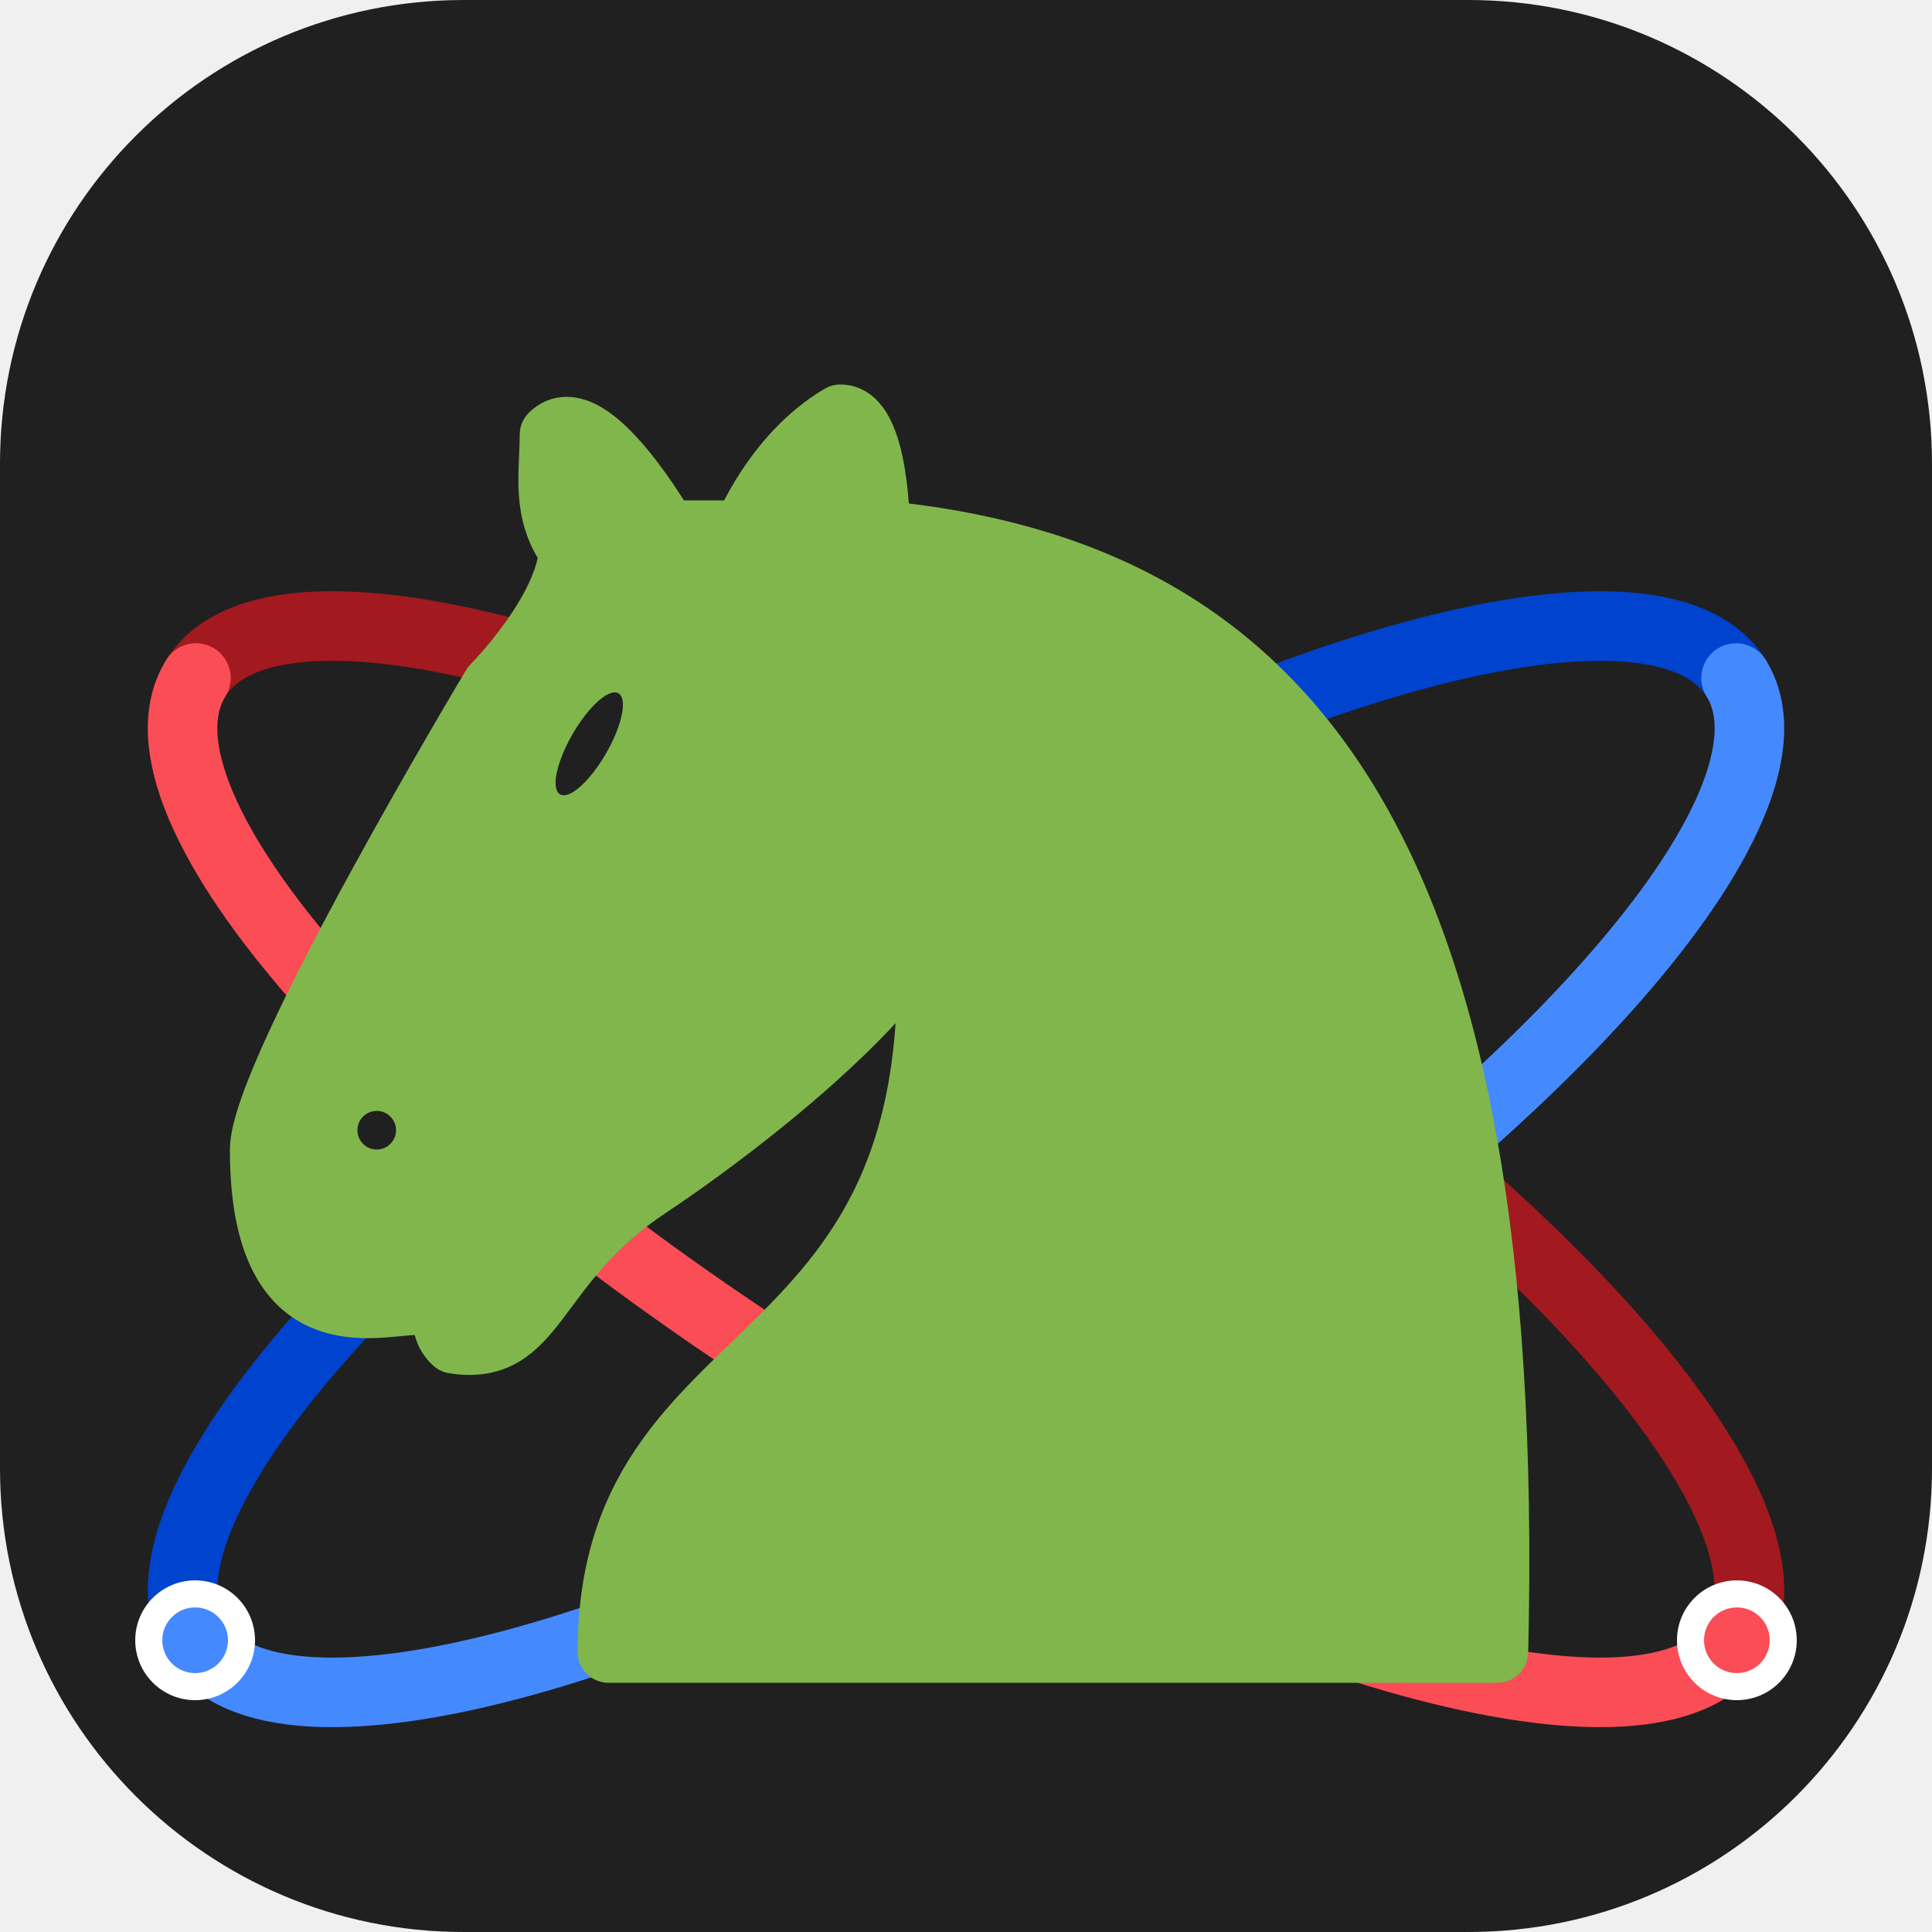
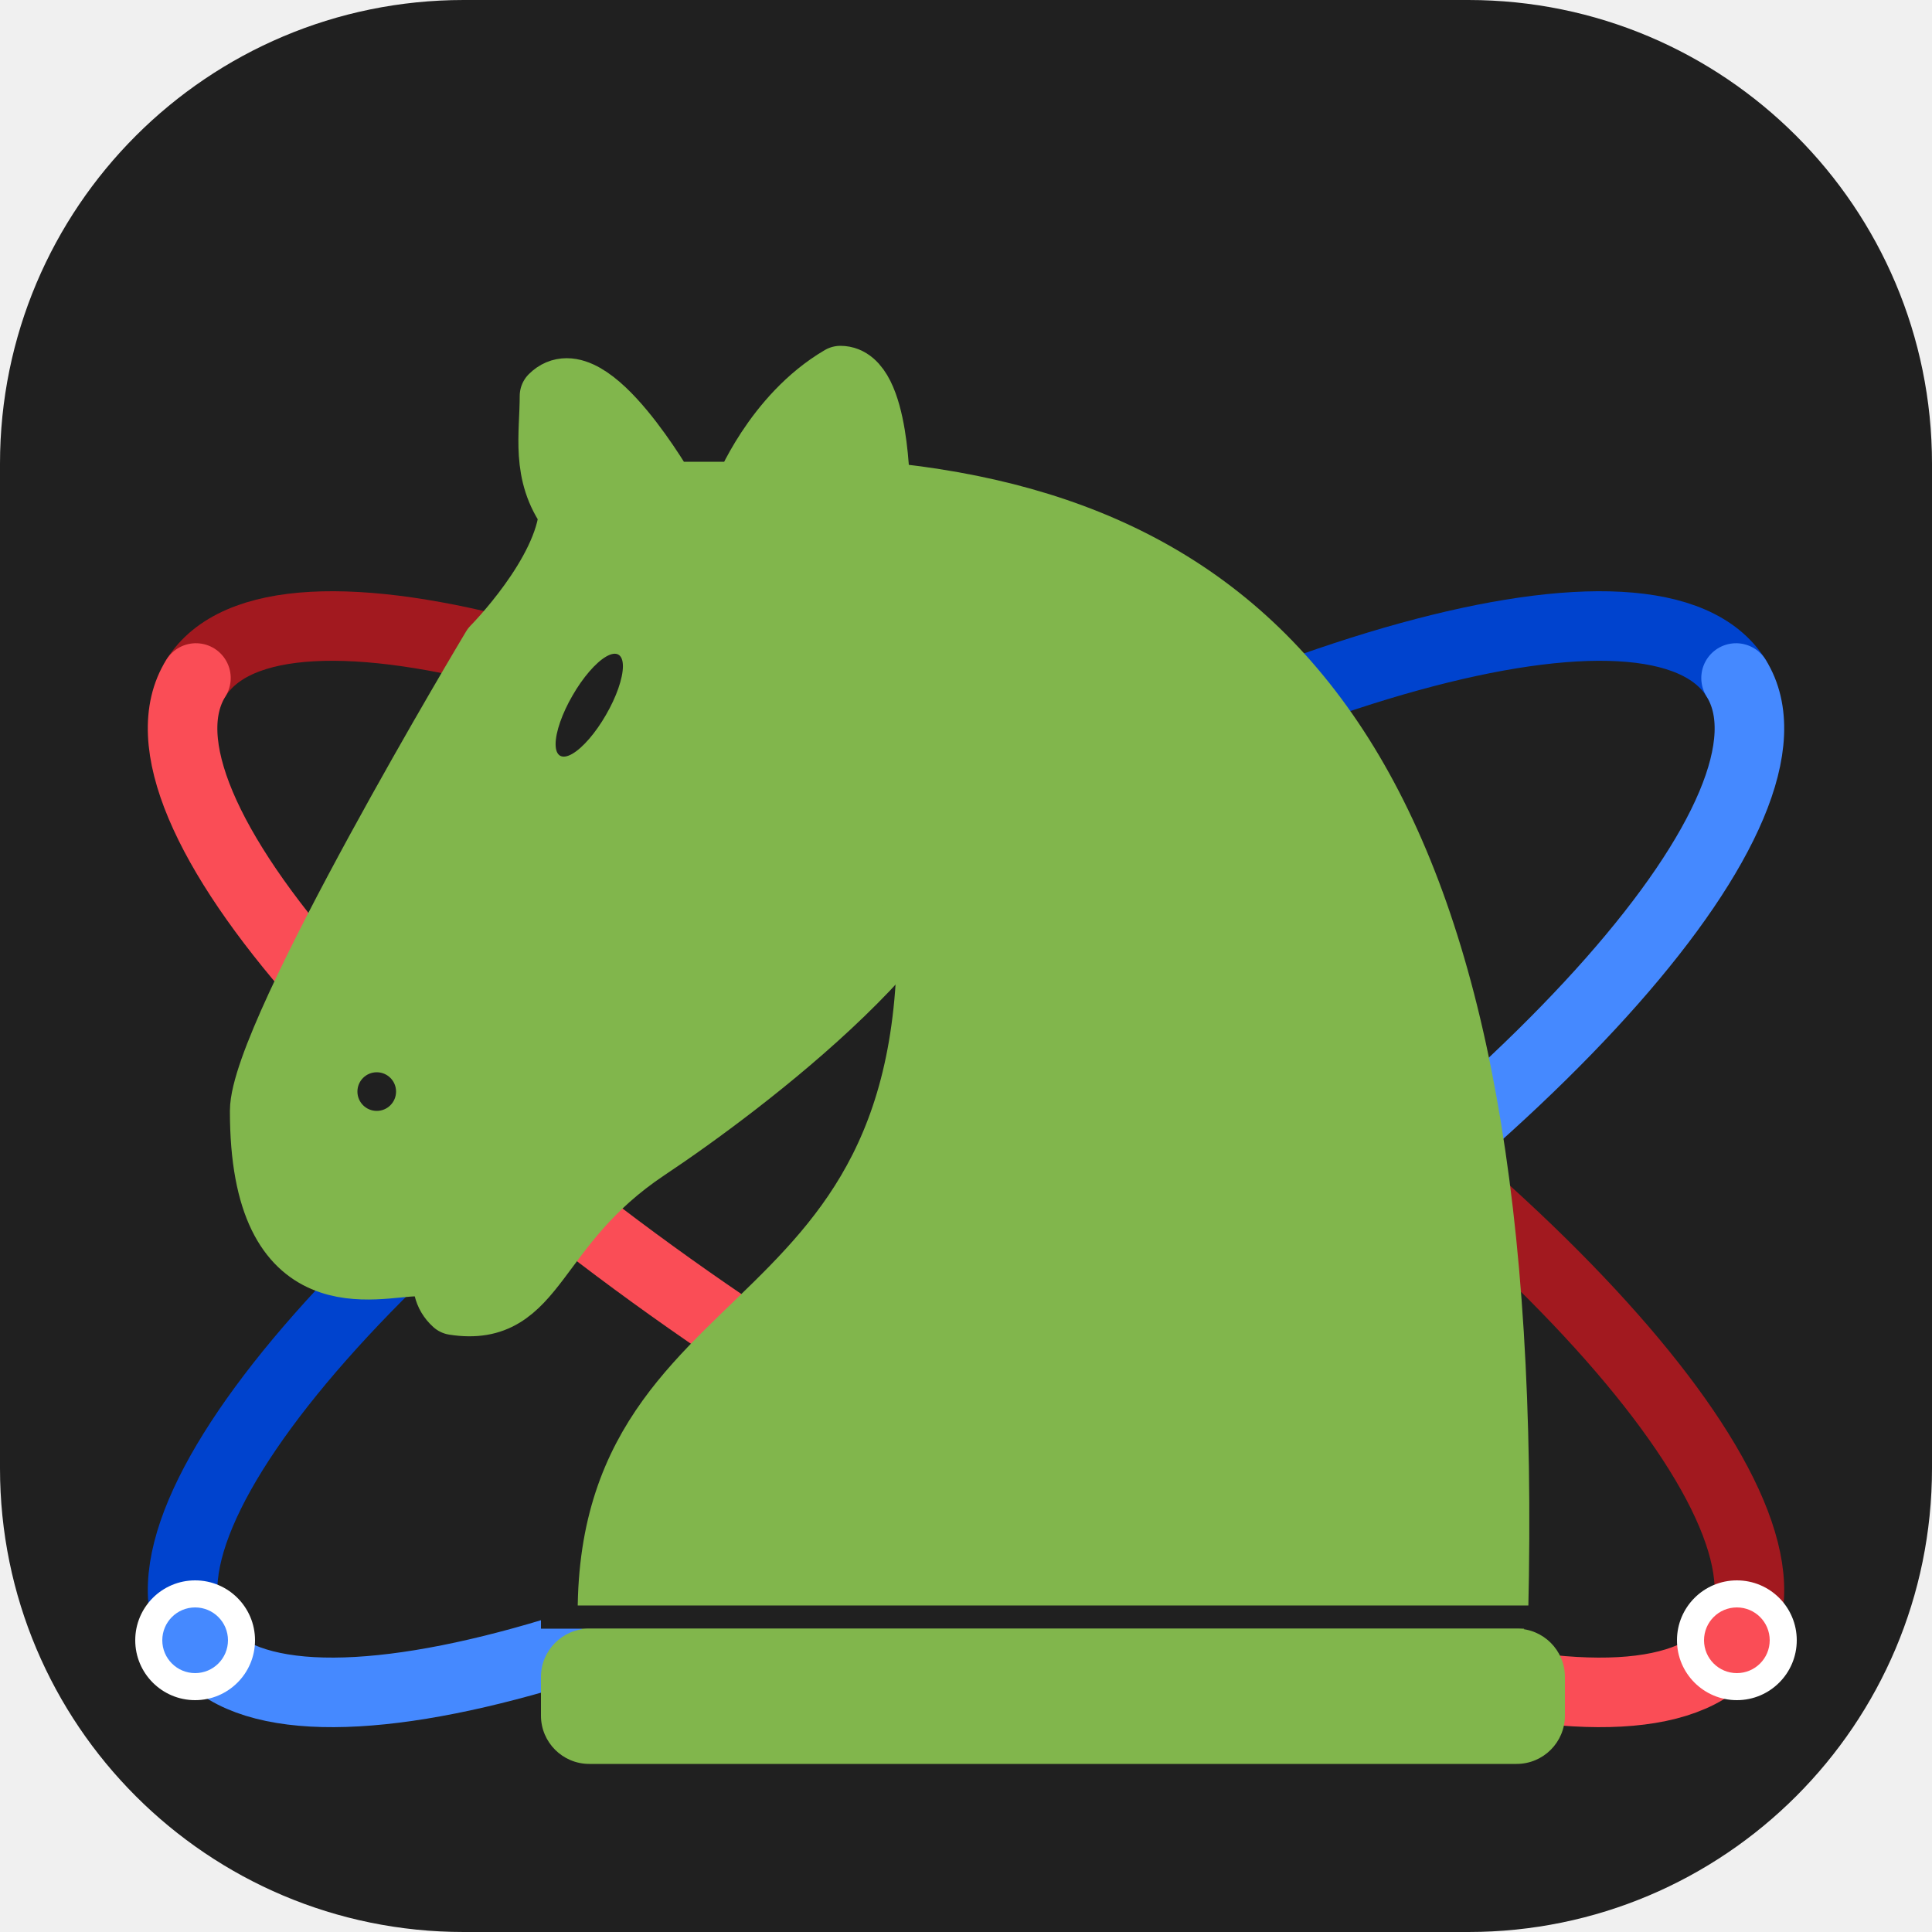
<svg xmlns="http://www.w3.org/2000/svg" viewBox="0 0 100 100">
  <rect width="100" height="100" rx="24" fill="#202020" />
  <path d="M-47 0 A47 14 0 0 1 47 0" fill="none" stroke="#0043ce" stroke-width="3.6" stroke-linecap="round" transform="translate(50 60) rotate(-32)" />
  <path d="M-47 0 A47 14 0 0 1 47 0" fill="none" stroke="#a2191f" stroke-width="3.6" stroke-linecap="round" transform="translate(50 60) rotate(32)" />
  <path d="M-47 0 A47 14 0 0 0 47 0" fill="none" stroke="#4589ff" stroke-width="3.6" stroke-linecap="round" transform="translate(50 60) rotate(-32)" />
  <path d="M-47 0 A47 14 0 0 0 47 0" fill="none" stroke="#fa4d56" stroke-width="3.6" stroke-linecap="round" transform="translate(50 60) rotate(32)" />
  <circle cx="10.1" cy="84.9" r="3.1" fill="#fff" />
  <circle cx="10.1" cy="84.9" r="1.7" fill="#4589ff" />
  <circle cx="89.9" cy="84.9" r="3.1" fill="#fff" />
  <circle cx="89.9" cy="84.9" r="1.7" fill="#fa4d56" />
-   <g transform="translate(1.50 7.50) scale(2.0)" fill="#81b64c" stroke="#81b64c" stroke-width="1.6" stroke-linejoin="round" stroke-linecap="round">
+   <g transform="translate(1.50 5.50) scale(2.0)" fill="#81b64c" stroke="#81b64c" stroke-width="1.6" stroke-linejoin="round" stroke-linecap="round">
    <path d="M22 10c10.5 1 16.5 8 16 29H15c0-9 10-6.5 8-21" />
    <path d="M24 18c.38 2.91-5.55 7.37-8 9-3 2-2.82 4.34-5 4-1.042-.94 1.41-3.04 0-3-1 0 .19 1.23-1 2-1 0-4.003 1-4-4 0-2 6-12 6-12s1.89-1.9 2-3.5c-.73-.994-.5-2-.5-3 1-1 3 2.5 3 2.5h2s.78-1.992 2.5-3c1 0 1 3 1 3" />
  </g>
-   <g transform="translate(1.50 7.50) scale(2.0)" fill="#202020">
+   <g transform="translate(1.50 5.50) scale(2.0)" fill="#202020">
    <path d="M9.5 25.5a.5.5 0 1 1-1 0 .5.5 0 1 1 1 0m5.433-9.75a.5 1.5 30 1 1-.866-.5.5 1.5 30 1 1 .866.5" />
  </g>
+   <rect x="28.0" y="83.1" width="53.0" height="1.2" fill="#202020" />
+   <rect x="28.0" y="84.3" width="53.0" height="7" rx="2.5" fill="#81b64c" />
</svg>
